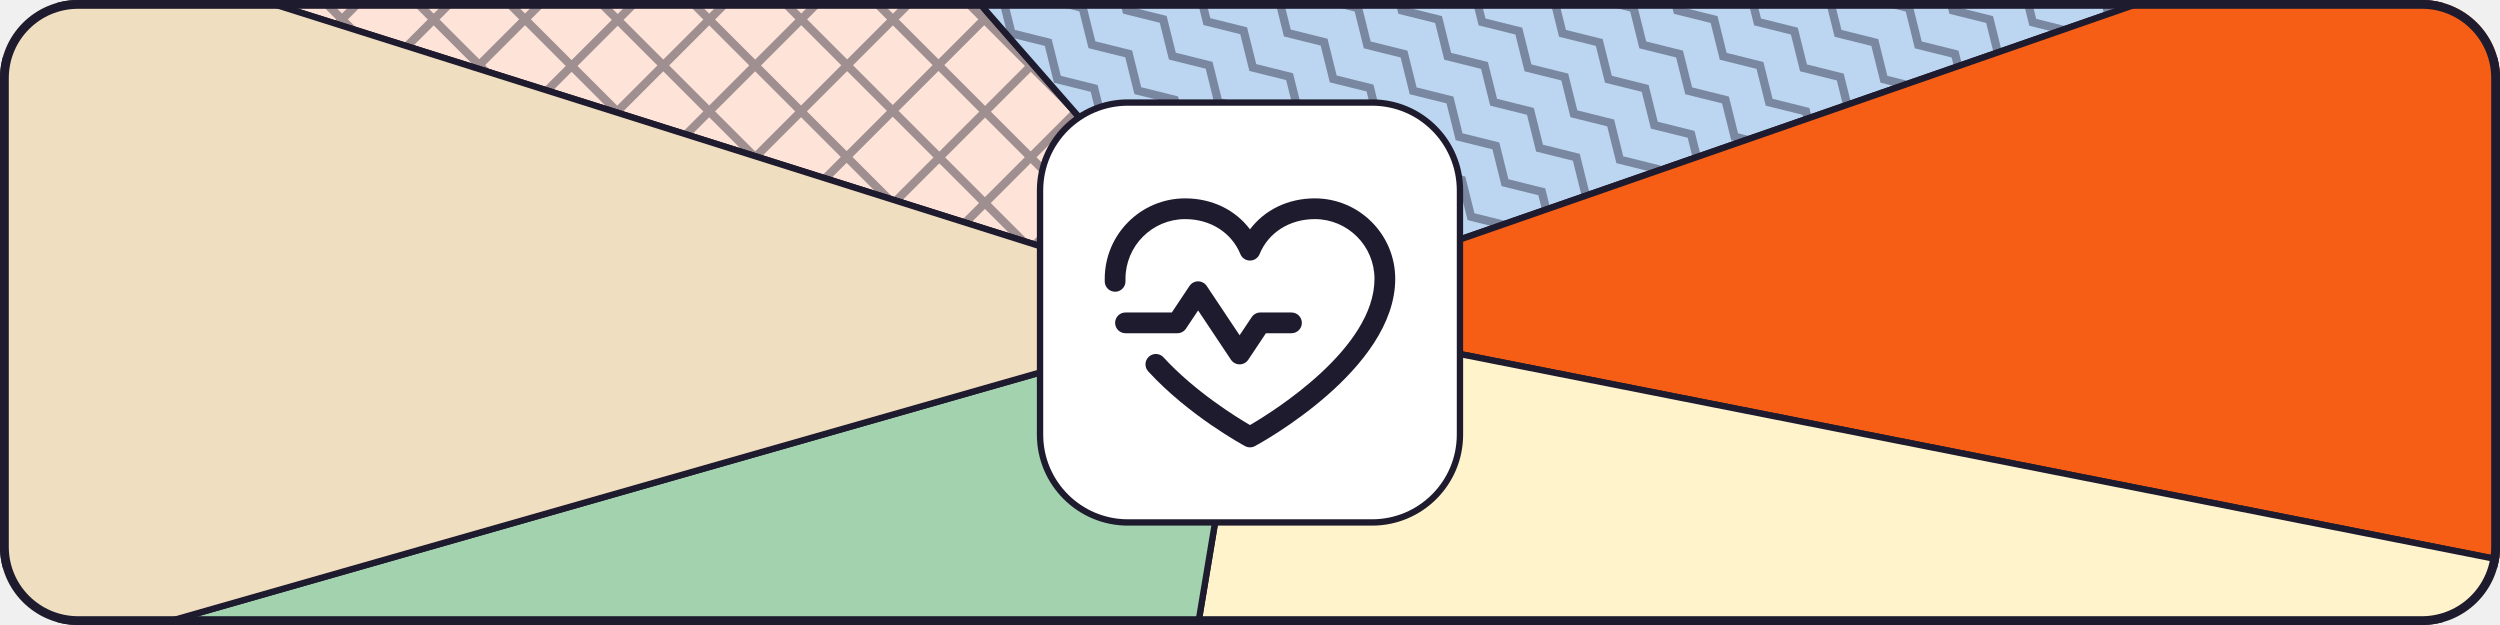
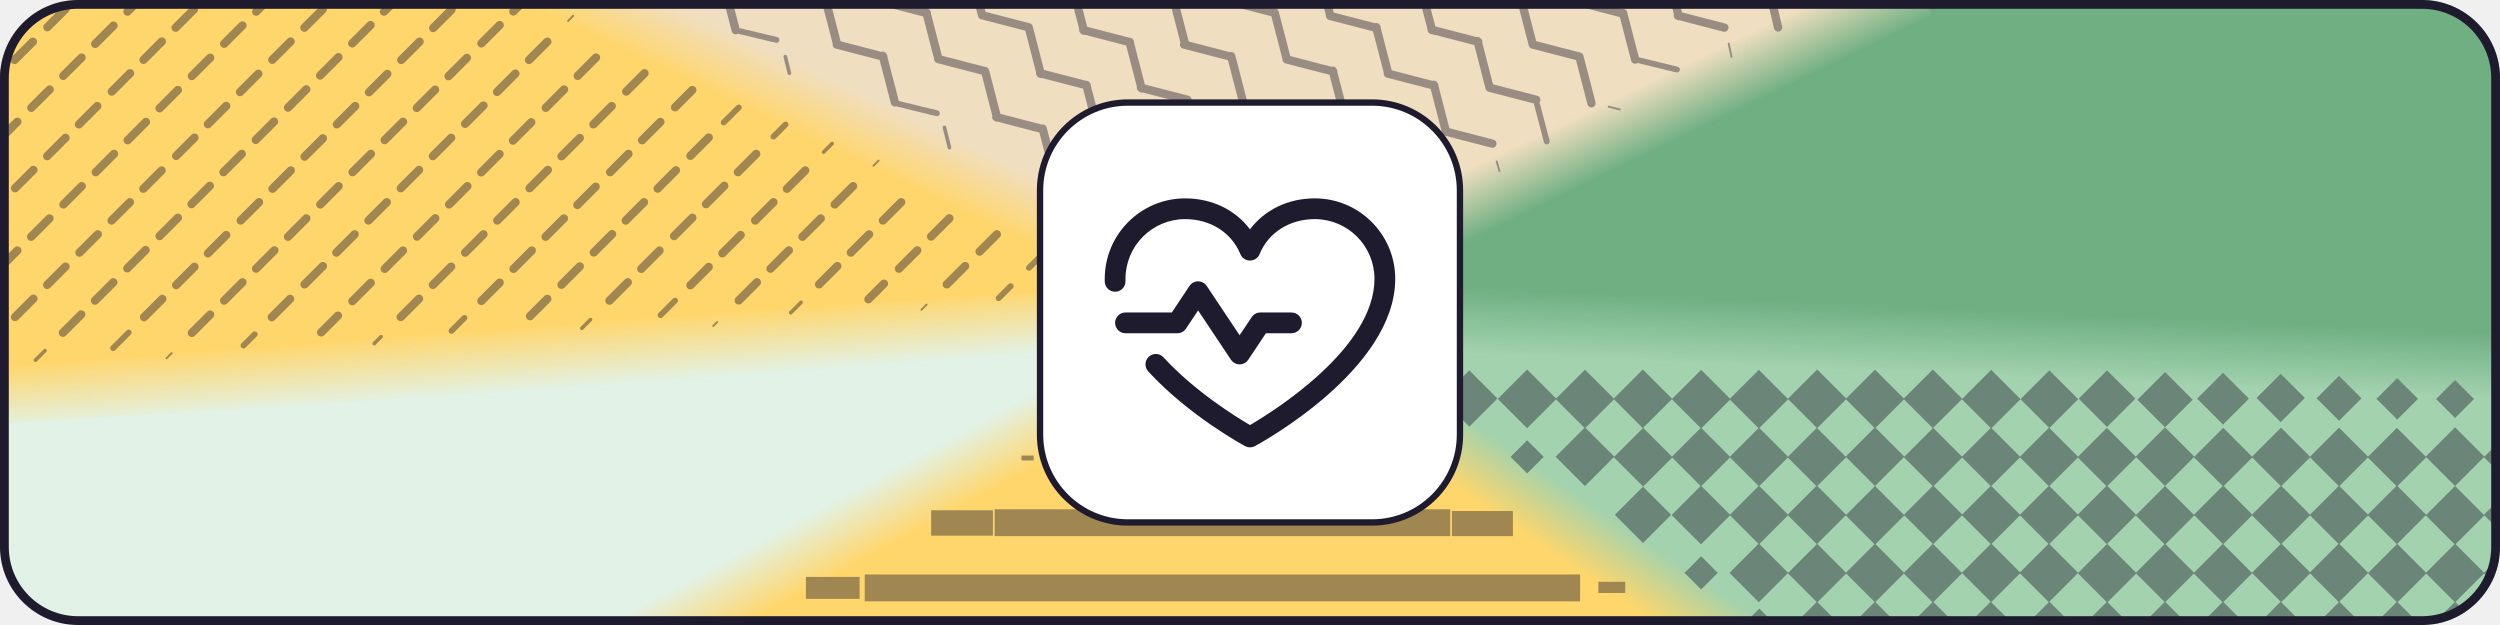
<svg xmlns="http://www.w3.org/2000/svg" viewBox="0 0 1024 256" width="1024" height="256" role="img">
  <defs>
-     <clipPath id="rp0">
-       <path d="M512 128L106.7 0L400 0Z" />
-     </clipPath>
-     <clipPath id="rp1">
-       <path d="M512 128L400 0L880 0Z" />
-     </clipPath>
+     <linearGradient id="rg0" gradientUnits="userSpaceOnUse" x1="370.3" y1="76" x2="381.7" y2="52">
+       <stop offset="0" stop-color="#FFD66B" />
+       <stop offset="1" stop-color="#F0DEC0" />
+     </linearGradient>
+     <linearGradient id="rg1" gradientUnits="userSpaceOnUse" x1="637" y1="52" x2="648.6" y2="76">
+       <stop offset="0" stop-color="#F0DEC0" />
+       <stop offset="1" stop-color="#6FAF82" />
+     </linearGradient>
+     <linearGradient id="rg2" gradientUnits="userSpaceOnUse" x1="768.6" y1="125" x2="767.4" y2="152">
+       <stop offset="0" stop-color="#6FAF82" />
+       <stop offset="1" stop-color="#A2D2AE" />
+     </linearGradient>
+     <linearGradient id="rg3" gradientUnits="userSpaceOnUse" x1="615.5" y1="181" x2="600.5" y2="203">
+       <stop offset="0" stop-color="#A2D2AE" />
+       <stop offset="1" stop-color="#FFD66B" />
+     </linearGradient>
+     <linearGradient id="rg4" gradientUnits="userSpaceOnUse" x1="401" y1="204" x2="388" y2="180">
+       <stop offset="0" stop-color="#FFD66B" />
+       <stop offset="1" stop-color="#E2F2E6" />
+     </linearGradient>
+     <linearGradient id="rg5" gradientUnits="userSpaceOnUse" x1="257" y1="157.4" x2="255" y2="130.6">
+       <stop offset="0" stop-color="#E2F2E6" />
+       <stop offset="1" stop-color="#FFD66B" />
+     </linearGradient>
    <clipPath id="rf">
      <rect width="1024" height="256" rx="32.0" />
    </clipPath>
  </defs>
  <g clip-path="url(#rf)">
-     <path d="M512 128L106.7 0L400 0Z" fill="#FEE3D8" />
-     <g clip-path="url(#rp0)">
-       <g transform="rotate(45 309.3 64)">
-         <path d="M70 -175V303M97 -175V303M123.4 -175V303M150 -175V303M176.6 -175V303M203 -175V303M230 -175V303M256.4 -175V303M283 -175V303M309.6 -175V303M336 -175V303M363 -175V303M389.4 -175V303M416 -175V303M442.6 -175V303M469 -175V303M496 -175V303M522.4 -175V303M70 -175H548.5M70 -148.5H548.5M70 -122H548.5M70 -95.3H548.5M70 -68.7H548.5M70 -42H548.5M70 -15.5H548.5M70 11H548.5M70 37.7H548.5M70 64.3H548.5M70 91H548.5M70 117.5H548.5M70 144H548.5M70 170.7H548.5M70 197.3H548.5M70 224H548.5M70 250.5H548.5M70 277H548.5" fill="none" stroke="#A08F91" stroke-width="3.4" stroke-linecap="round" />
-       </g>
+     <path d="M512 128L240 0L773.3 0Z" fill="#F0DEC0" />
+     <path d="M512 128L773.3 0L1024 0L1024 149.3Z" fill="#6FAF82" />
+     <path d="M512 128L1024 149.3L1024 256L704 256Z" fill="#A2D2AE" />
+     <path d="M512 128L704 256L277.3 256Z" fill="#FFD66B" />
+     <path d="M512 128L277.3 256L0 256L0 160Z" fill="#E2F2E6" />
+     <path d="M512 128L0 160L0 0L240 0Z" fill="#FFD66B" />
+     <path d="M506.3 140L222 6.4L233.6 -18L517.7 116Z" fill="url(#rg0)" />
+     <path d="M506 116L779.5 -18L791.3 6L518 140Z" fill="url(#rg1)" />
+     <path d="M512.6 114.6L1038 136.5L1037 163.3L511.4 141.4Z" fill="url(#rg2)" />
+     <path d="M519.5 117L722.6 252.3L707.7 274.6L504.5 139Z" fill="url(#rg3)" />
+     <path d="M518.4 140L272 274L259 250.6L505.6 116Z" fill="url(#rg4)" />
+     <path d="M513 141.4L-12.6 174.3L-14.3 147.4L511 114.6Z" fill="url(#rg5)" />
+     <g transform="rotate(45 506.7 64)">
+       <path d="M627.4 -180l16.5 -10M610.4 -165l17 10M577 -139.7l17 10M593.6 -129.6l17 -10M611.5 -139l14.6 9M560 -104.4l17 -10M577 -114.5l17 10M593.6 -104.4l17 -10M526.4 -79l17 -10M543 -89.3l17 10M560 -79l17 -10M577 -89.3l17 10M509.6 -64l17 10M526.4 -54l17 -10M543 -64l17 10M560 -54l17 -10M577 -64l17 10M476 -39l17 10M493 -29l17 -10M509.6 -39l17 10M526.4 -29l17 -10M543 -39l17 10M560 -29l17 -10M459 -3.6l17 -10M476 -13.7l17 10M493 -3.6l17 -10M509.6 -13.7l17 10M526.4 -3.6l17 -10M543 -13.7l17 10M560 -3.6l17 -10M425.6 21.6l17 -10M442.4 11.5l17 10M459 21.6l17 -10M476 11.5l17 10M493 21.6l17 -10M509.6 11.5l17 10M526.4 21.6l17 -10M543 11.5l17 10M409 36.7l17 10M425.6 47l17 -10M442.4 36.7l17 10M459 47l17 -10M476 36.7l17 10M493 47l17 -10M509.6 36.7l17 10M526.4 47l17 -10M543 36.7l17 10M375 62l17 10M392 72l17 -10M409 62l17 10M425.6 72l17 -10M442.4 62l17 10M459 72l17 -10M476 62l17 10M493 72l17 -10M358.4 97l17 -10M375 87l17 10M392 97l17 -10M409 87l17 10M425.6 97l17 -10M442.4 87l17 10M459 97l17 -10M476 87l17 10M325 122.4l17 -10M341.6 112.3l17 10M358.4 122.4l17 -10M375 112.3l17 10M392 122.4l17 -10M409 112.3l17 10M425.6 122.4l17 -10M442.4 112.3l17 10M460 122l15 -9M308 137.5l17 10M325 147.6l17 -10M341.6 137.5l17 10M358.4 147.6l17 -10M375 137.5l17 10M274.4 162.7l17 10M291 173l17 -10M308 162.7l17 10M224 223l17 -10" fill="none" stroke="#988C83" stroke-width="3.4" stroke-linecap="round" />
+       <path d="M646.6 -188.5l11.7 7M595 -80l14 -8.5M578.4 -38l13.7 8M562 20.5l13.3 -8M393.3 147l14 -8.5M326.6 171.7l13 -8M260 196.6l12 -7.3" fill="none" stroke="#988C83" stroke-width="2.4" stroke-linecap="round" />
+       <path d="M480 115l8.5 5M413.6 140.4l7.3 4.4M347 166l6 3.6" fill="none" stroke="#988C83" stroke-width="1.5" stroke-linecap="round" />
+       <path d="M633 -158.3l5 -3M616.5 -111l4.6 3M600 -58l4 -2.4M583.4 -9.7l3.6 2M567 42.7l3 -2M280.4 191.5l5 3" fill="none" stroke="#988C83" stroke-width="0.8" stroke-linecap="round" />
    </g>
-     <path d="M512 128L106.7 0L400 0Z" fill="none" stroke="#1E1B2E" stroke-width="2.6" stroke-linejoin="round" />
-     <path d="M512 128L400 0L880 0Z" fill="#BCD6F2" />
-     <g clip-path="url(#rp1)">
-       <g transform="rotate(45 640 64)">
-         <path d="M365 -211l13.3 -8l13.3 8l13.3 -8l13.3 8l13.3 -8l13.3 8l13.3 -8l13.3 8l13.3 -8l13.3 8l13.3 -8l13.3 8l13.3 -8l13.3 8l13.3 -8l13.3 8l13.3 -8l13.3 8l13.3 -8l13.3 8l13.3 -8l13.3 8l13.3 -8l13.3 8l13.3 -8l13.3 8l13.3 -8l13.3 8l13.3 -8l13.3 8l13.3 -8l13.3 8l13.3 -8l13.3 8l13.3 -8l13.3 8l13.3 -8l13.3 8l13.3 -8l13.3 8l13.3 -8l13.3 8M365 -191l13.3 -8l13.3 8l13.3 -8l13.3 8l13.3 -8l13.3 8l13.3 -8l13.3 8l13.3 -8l13.3 8l13.3 -8l13.3 8l13.3 -8l13.3 8l13.3 -8l13.3 8l13.3 -8l13.3 8l13.3 -8l13.3 8l13.3 -8l13.3 8l13.3 -8l13.3 8l13.3 -8l13.3 8l13.3 -8l13.3 8l13.3 -8l13.3 8l13.3 -8l13.3 8l13.3 -8l13.3 8l13.3 -8l13.3 8l13.3 -8l13.3 8l13.3 -8l13.3 8l13.3 -8l13.3 8M365 -171l13.3 -8l13.3 8l13.3 -8l13.3 8l13.3 -8l13.3 8l13.3 -8l13.3 8l13.3 -8l13.3 8l13.3 -8l13.3 8l13.3 -8l13.3 8l13.3 -8l13.3 8l13.3 -8l13.3 8l13.3 -8l13.3 8l13.3 -8l13.3 8l13.3 -8l13.3 8l13.3 -8l13.3 8l13.3 -8l13.3 8l13.3 -8l13.3 8l13.3 -8l13.3 8l13.3 -8l13.3 8l13.3 -8l13.3 8l13.3 -8l13.3 8l13.3 -8l13.3 8l13.3 -8l13.3 8M365 -151l13.3 -8l13.3 8l13.3 -8l13.3 8l13.3 -8l13.3 8l13.3 -8l13.3 8l13.3 -8l13.3 8l13.3 -8l13.3 8l13.3 -8l13.3 8l13.3 -8l13.3 8l13.3 -8l13.3 8l13.3 -8l13.3 8l13.3 -8l13.3 8l13.3 -8l13.3 8l13.3 -8l13.3 8l13.3 -8l13.3 8l13.3 -8l13.3 8l13.3 -8l13.3 8l13.3 -8l13.3 8l13.3 -8l13.3 8l13.3 -8l13.3 8l13.3 -8l13.3 8l13.3 -8l13.3 8M365 -131l13.3 -8l13.3 8l13.3 -8l13.3 8l13.3 -8l13.3 8l13.3 -8l13.3 8l13.3 -8l13.3 8l13.3 -8l13.3 8l13.3 -8l13.3 8l13.3 -8l13.3 8l13.3 -8l13.3 8l13.3 -8l13.3 8l13.3 -8l13.3 8l13.3 -8l13.3 8l13.3 -8l13.3 8l13.3 -8l13.3 8l13.3 -8l13.3 8l13.3 -8l13.3 8l13.3 -8l13.3 8l13.3 -8l13.3 8l13.3 -8l13.3 8l13.3 -8l13.3 8l13.3 -8l13.3 8M365 -111l13.3 -8l13.3 8l13.3 -8l13.3 8l13.3 -8l13.3 8l13.3 -8l13.3 8l13.3 -8l13.3 8l13.3 -8l13.3 8l13.3 -8l13.3 8l13.3 -8l13.3 8l13.3 -8l13.3 8l13.3 -8l13.3 8l13.3 -8l13.3 8l13.3 -8l13.3 8l13.3 -8l13.3 8l13.3 -8l13.3 8l13.3 -8l13.3 8l13.3 -8l13.3 8l13.3 -8l13.3 8l13.3 -8l13.3 8l13.3 -8l13.3 8l13.3 -8l13.3 8l13.3 -8l13.3 8M365 -91.3l13.3 -8l13.3 8l13.3 -8l13.3 8l13.3 -8l13.3 8l13.3 -8l13.3 8l13.3 -8l13.3 8l13.3 -8l13.3 8l13.3 -8l13.3 8l13.3 -8l13.3 8l13.3 -8l13.3 8l13.3 -8l13.3 8l13.3 -8l13.3 8l13.3 -8l13.3 8l13.3 -8l13.3 8l13.3 -8l13.3 8l13.3 -8l13.3 8l13.3 -8l13.3 8l13.3 -8l13.3 8l13.3 -8l13.3 8l13.3 -8l13.3 8l13.3 -8l13.3 8l13.3 -8l13.3 8M365 -71.3l13.3 -8l13.3 8l13.3 -8l13.3 8l13.3 -8l13.3 8l13.3 -8l13.3 8l13.3 -8l13.3 8l13.3 -8l13.3 8l13.3 -8l13.3 8l13.3 -8l13.3 8l13.3 -8l13.3 8l13.3 -8l13.3 8l13.3 -8l13.3 8l13.3 -8l13.3 8l13.3 -8l13.3 8l13.3 -8l13.3 8l13.3 -8l13.3 8l13.3 -8l13.3 8l13.3 -8l13.3 8l13.3 -8l13.3 8l13.3 -8l13.3 8l13.3 -8l13.3 8l13.3 -8l13.3 8M365 -51.4l13.3 -8l13.3 8l13.3 -8l13.3 8l13.3 -8l13.3 8l13.3 -8l13.3 8l13.3 -8l13.3 8l13.3 -8l13.3 8l13.3 -8l13.3 8l13.3 -8l13.3 8l13.3 -8l13.3 8l13.3 -8l13.3 8l13.3 -8l13.3 8l13.3 -8l13.3 8l13.3 -8l13.3 8l13.3 -8l13.3 8l13.3 -8l13.3 8l13.3 -8l13.3 8l13.3 -8l13.3 8l13.3 -8l13.3 8l13.3 -8l13.3 8l13.3 -8l13.3 8l13.3 -8l13.3 8M365 -31.4l13.3 -8l13.3 8l13.3 -8l13.3 8l13.3 -8l13.3 8l13.3 -8l13.3 8l13.3 -8l13.3 8l13.3 -8l13.3 8l13.3 -8l13.3 8l13.3 -8l13.3 8l13.3 -8l13.3 8l13.3 -8l13.3 8l13.3 -8l13.3 8l13.3 -8l13.3 8l13.3 -8l13.3 8l13.3 -8l13.3 8l13.3 -8l13.3 8l13.3 -8l13.3 8l13.3 -8l13.3 8l13.3 -8l13.3 8l13.3 -8l13.3 8l13.3 -8l13.3 8l13.3 -8l13.3 8M365 -11.5l13.3 -8l13.3 8l13.3 -8l13.3 8l13.3 -8l13.3 8l13.3 -8l13.3 8l13.3 -8l13.3 8l13.3 -8l13.3 8l13.3 -8l13.3 8l13.3 -8l13.3 8l13.3 -8l13.3 8l13.3 -8l13.3 8l13.3 -8l13.3 8l13.3 -8l13.3 8l13.3 -8l13.3 8l13.3 -8l13.3 8l13.3 -8l13.3 8l13.3 -8l13.3 8l13.3 -8l13.3 8l13.3 -8l13.3 8l13.3 -8l13.3 8l13.3 -8l13.3 8l13.3 -8l13.3 8M365 8.5l13.3 -8l13.3 8l13.3 -8l13.3 8l13.3 -8l13.3 8l13.3 -8l13.3 8l13.3 -8l13.3 8l13.3 -8l13.3 8l13.3 -8l13.3 8l13.3 -8l13.3 8l13.3 -8l13.3 8l13.3 -8l13.3 8l13.3 -8l13.3 8l13.3 -8l13.3 8l13.3 -8l13.3 8l13.3 -8l13.3 8l13.3 -8l13.3 8l13.3 -8l13.3 8l13.3 -8l13.3 8l13.3 -8l13.3 8l13.3 -8l13.3 8l13.3 -8l13.3 8l13.3 -8l13.3 8M365 28.4l13.3 -8l13.3 8l13.3 -8l13.3 8l13.3 -8l13.3 8l13.3 -8l13.3 8l13.3 -8l13.3 8l13.3 -8l13.3 8l13.3 -8l13.3 8l13.3 -8l13.3 8l13.3 -8l13.3 8l13.3 -8l13.3 8l13.3 -8l13.3 8l13.3 -8l13.3 8l13.3 -8l13.3 8l13.3 -8l13.3 8l13.3 -8l13.3 8l13.3 -8l13.3 8l13.3 -8l13.3 8l13.3 -8l13.3 8l13.3 -8l13.3 8l13.3 -8l13.3 8l13.3 -8l13.3 8M365 48.4l13.3 -8l13.3 8l13.3 -8l13.3 8l13.3 -8l13.3 8l13.3 -8l13.3 8l13.3 -8l13.3 8l13.3 -8l13.3 8l13.3 -8l13.3 8l13.3 -8l13.3 8l13.3 -8l13.3 8l13.3 -8l13.3 8l13.3 -8l13.3 8l13.3 -8l13.3 8l13.3 -8l13.3 8l13.3 -8l13.3 8l13.3 -8l13.3 8l13.3 -8l13.3 8l13.3 -8l13.3 8l13.3 -8l13.3 8l13.3 -8l13.3 8l13.3 -8l13.3 8l13.3 -8l13.3 8M365 68.3l13.3 -8l13.3 8l13.3 -8l13.3 8l13.3 -8l13.3 8l13.3 -8l13.3 8l13.3 -8l13.3 8l13.3 -8l13.3 8l13.3 -8l13.3 8l13.3 -8l13.3 8l13.3 -8l13.3 8l13.3 -8l13.3 8l13.3 -8l13.3 8l13.3 -8l13.3 8l13.3 -8l13.3 8l13.3 -8l13.3 8l13.3 -8l13.3 8l13.3 -8l13.3 8l13.3 -8l13.3 8l13.3 -8l13.3 8l13.3 -8l13.3 8l13.3 -8l13.3 8l13.3 -8l13.3 8M365 88.3l13.3 -8l13.3 8l13.3 -8l13.3 8l13.3 -8l13.3 8l13.3 -8l13.3 8l13.3 -8l13.3 8l13.3 -8l13.3 8l13.3 -8l13.3 8l13.3 -8l13.3 8l13.3 -8l13.3 8l13.3 -8l13.3 8l13.3 -8l13.3 8l13.3 -8l13.3 8l13.3 -8l13.3 8l13.3 -8l13.3 8l13.3 -8l13.3 8l13.3 -8l13.3 8l13.3 -8l13.3 8l13.3 -8l13.3 8l13.3 -8l13.3 8l13.3 -8l13.3 8l13.3 -8l13.3 8M365 108l13.3 -8l13.3 8l13.3 -8l13.3 8l13.3 -8l13.3 8l13.3 -8l13.3 8l13.3 -8l13.3 8l13.3 -8l13.3 8l13.3 -8l13.3 8l13.3 -8l13.3 8l13.3 -8l13.3 8l13.3 -8l13.3 8l13.3 -8l13.3 8l13.3 -8l13.3 8l13.3 -8l13.3 8l13.3 -8l13.3 8l13.3 -8l13.3 8l13.3 -8l13.3 8l13.3 -8l13.3 8l13.3 -8l13.3 8l13.3 -8l13.3 8l13.3 -8l13.3 8l13.3 -8l13.3 8M365 128l13.3 -8l13.3 8l13.3 -8l13.3 8l13.3 -8l13.3 8l13.3 -8l13.3 8l13.3 -8l13.3 8l13.3 -8l13.3 8l13.3 -8l13.3 8l13.3 -8l13.3 8l13.3 -8l13.3 8l13.3 -8l13.3 8l13.3 -8l13.3 8l13.3 -8l13.3 8l13.3 -8l13.3 8l13.3 -8l13.3 8l13.3 -8l13.3 8l13.3 -8l13.3 8l13.3 -8l13.3 8l13.3 -8l13.3 8l13.3 -8l13.3 8l13.3 -8l13.3 8l13.3 -8l13.3 8M365 148l13.3 -8l13.3 8l13.3 -8l13.3 8l13.3 -8l13.3 8l13.3 -8l13.3 8l13.3 -8l13.3 8l13.3 -8l13.3 8l13.3 -8l13.3 8l13.3 -8l13.3 8l13.3 -8l13.3 8l13.3 -8l13.3 8l13.3 -8l13.3 8l13.3 -8l13.3 8l13.3 -8l13.3 8l13.3 -8l13.3 8l13.3 -8l13.3 8l13.3 -8l13.3 8l13.3 -8l13.3 8l13.3 -8l13.3 8l13.3 -8l13.3 8l13.3 -8l13.3 8l13.3 -8l13.3 8M365 168l13.3 -8l13.3 8l13.3 -8l13.3 8l13.3 -8l13.3 8l13.3 -8l13.3 8l13.3 -8l13.3 8l13.3 -8l13.3 8l13.3 -8l13.3 8l13.3 -8l13.3 8l13.3 -8l13.3 8l13.3 -8l13.3 8l13.3 -8l13.3 8l13.3 -8l13.3 8l13.3 -8l13.3 8l13.3 -8l13.3 8l13.3 -8l13.3 8l13.3 -8l13.3 8l13.3 -8l13.3 8l13.3 -8l13.3 8l13.3 -8l13.3 8l13.3 -8l13.3 8l13.3 -8l13.3 8M365 188l13.3 -8l13.3 8l13.3 -8l13.3 8l13.3 -8l13.3 8l13.3 -8l13.3 8l13.3 -8l13.3 8l13.3 -8l13.3 8l13.3 -8l13.3 8l13.3 -8l13.3 8l13.3 -8l13.3 8l13.3 -8l13.3 8l13.3 -8l13.3 8l13.3 -8l13.3 8l13.3 -8l13.3 8l13.3 -8l13.3 8l13.3 -8l13.3 8l13.3 -8l13.3 8l13.3 -8l13.3 8l13.3 -8l13.3 8l13.3 -8l13.3 8l13.3 -8l13.3 8l13.3 -8l13.3 8M365 208l13.3 -8l13.3 8l13.3 -8l13.3 8l13.3 -8l13.3 8l13.3 -8l13.3 8l13.3 -8l13.3 8l13.3 -8l13.3 8l13.3 -8l13.3 8l13.3 -8l13.3 8l13.3 -8l13.3 8l13.3 -8l13.3 8l13.3 -8l13.3 8l13.3 -8l13.3 8l13.3 -8l13.3 8l13.3 -8l13.3 8l13.3 -8l13.3 8l13.3 -8l13.3 8l13.3 -8l13.3 8l13.3 -8l13.3 8l13.3 -8l13.3 8l13.3 -8l13.3 8l13.3 -8l13.3 8M365 228l13.3 -8l13.3 8l13.3 -8l13.3 8l13.3 -8l13.3 8l13.3 -8l13.3 8l13.3 -8l13.3 8l13.3 -8l13.3 8l13.3 -8l13.3 8l13.3 -8l13.3 8l13.3 -8l13.3 8l13.3 -8l13.3 8l13.3 -8l13.3 8l13.3 -8l13.3 8l13.3 -8l13.3 8l13.3 -8l13.3 8l13.3 -8l13.3 8l13.3 -8l13.3 8l13.3 -8l13.3 8l13.3 -8l13.3 8l13.3 -8l13.3 8l13.3 -8l13.3 8l13.3 -8l13.3 8M365 248l13.3 -8l13.3 8l13.3 -8l13.3 8l13.3 -8l13.3 8l13.3 -8l13.3 8l13.3 -8l13.3 8l13.3 -8l13.3 8l13.3 -8l13.3 8l13.3 -8l13.3 8l13.3 -8l13.3 8l13.3 -8l13.3 8l13.3 -8l13.3 8l13.3 -8l13.3 8l13.3 -8l13.3 8l13.3 -8l13.3 8l13.3 -8l13.3 8l13.3 -8l13.3 8l13.3 -8l13.3 8l13.3 -8l13.3 8l13.3 -8l13.3 8l13.3 -8l13.3 8l13.3 -8l13.3 8M365 268l13.3 -8l13.3 8l13.3 -8l13.3 8l13.3 -8l13.3 8l13.3 -8l13.3 8l13.3 -8l13.3 8l13.3 -8l13.3 8l13.3 -8l13.3 8l13.3 -8l13.3 8l13.3 -8l13.3 8l13.3 -8l13.3 8l13.3 -8l13.3 8l13.3 -8l13.3 8l13.3 -8l13.3 8l13.3 -8l13.3 8l13.3 -8l13.3 8l13.3 -8l13.3 8l13.3 -8l13.3 8l13.3 -8l13.3 8l13.3 -8l13.3 8l13.3 -8l13.3 8l13.3 -8l13.3 8M365 288l13.3 -8l13.3 8l13.3 -8l13.3 8l13.3 -8l13.3 8l13.3 -8l13.3 8l13.3 -8l13.3 8l13.3 -8l13.3 8l13.3 -8l13.3 8l13.3 -8l13.3 8l13.3 -8l13.3 8l13.3 -8l13.3 8l13.3 -8l13.3 8l13.3 -8l13.3 8l13.3 -8l13.3 8l13.3 -8l13.3 8l13.3 -8l13.3 8l13.3 -8l13.3 8l13.3 -8l13.3 8l13.3 -8l13.3 8l13.3 -8l13.3 8l13.3 -8l13.3 8l13.3 -8l13.3 8M365 307.7l13.3 -8l13.3 8l13.3 -8l13.3 8l13.3 -8l13.3 8l13.3 -8l13.3 8l13.3 -8l13.3 8l13.3 -8l13.3 8l13.3 -8l13.3 8l13.3 -8l13.3 8l13.3 -8l13.3 8l13.3 -8l13.3 8l13.3 -8l13.3 8l13.3 -8l13.3 8l13.3 -8l13.3 8l13.3 -8l13.3 8l13.3 -8l13.3 8l13.3 -8l13.3 8l13.3 -8l13.3 8l13.3 -8l13.3 8l13.3 -8l13.3 8l13.3 -8l13.3 8l13.3 -8l13.3 8M365 327.7l13.3 -8l13.3 8l13.3 -8l13.3 8l13.3 -8l13.3 8l13.3 -8l13.3 8l13.3 -8l13.3 8l13.3 -8l13.3 8l13.3 -8l13.3 8l13.3 -8l13.3 8l13.3 -8l13.3 8l13.3 -8l13.3 8l13.3 -8l13.3 8l13.3 -8l13.3 8l13.3 -8l13.3 8l13.3 -8l13.3 8l13.3 -8l13.3 8l13.3 -8l13.3 8l13.3 -8l13.3 8l13.3 -8l13.3 8l13.3 -8l13.3 8l13.3 -8l13.3 8l13.3 -8l13.3 8" fill="none" stroke="#7A87A0" stroke-width="3.4" stroke-linecap="round" />
-       </g>
+     <g transform="rotate(45 768 192)">
+       <path d="M927 -18.6l11 0l0 11l-11 0ZM893 14.5l12 0l0 12l-12 0ZM910.3 -1.7l11 0l0 11l-11 0ZM924 12l17 0l0 17l-17 0ZM941 -4.7l17 0l0 17l-17 0ZM957.7 12l17 0l0 17l-17 0ZM858 47l14 0l0 14l-14 0ZM875.5 30.7l13 0l0 13l-13 0ZM890.5 45.7l17 0l0 17l-17 0ZM907.3 29l17 0l0 17l-17 0ZM924 45.7l17 0l0 17l-17 0ZM941 29l17 0l0 17l-17 0ZM957.7 45.7l17 0l0 17l-17 0ZM974.5 29l17 0l0 17l-17 0ZM991.3 45.7l17 0l0 17l-17 0ZM824 80l16 0l0 16l-16 0ZM841 63.4l15 0l0 15l-15 0ZM857 79.3l17 0l0 17l-17 0ZM873.7 62.5l17 0l0 17l-17 0ZM890.5 79.3l17 0l0 17l-17 0ZM907.3 62.5l17 0l0 17l-17 0ZM924 79.3l17 0l0 17l-17 0ZM941 62.5l17 0l0 17l-17 0ZM957.7 79.3l17 0l0 17l-17 0ZM974.5 62.5l17 0l0 17l-17 0ZM790 113l16.7 0l0 16.7l-16.7 0ZM806.7 96.3l16.4 0l0 16.4l-16.4 0ZM823.3 113l17 0l0 17l-17 0ZM840 96l17 0l0 17l-17 0ZM857 113l17 0l0 17l-17 0ZM873.7 96l17 0l0 17l-17 0ZM890.5 113l17 0l0 17l-17 0ZM907.3 96l17 0l0 17l-17 0ZM924 113l17 0l0 17l-17 0ZM941 96l17 0l0 17l-17 0ZM756 146.5l17 0l0 17l-17 0ZM773 129.7l17 0l0 17l-17 0ZM789.7 146.5l17 0l0 17l-17 0ZM806.5 129.7l17 0l0 17l-17 0ZM823.3 146.5l17 0l0 17l-17 0ZM840 129.7l17 0l0 17l-17 0ZM857 146.5l17 0l0 17l-17 0ZM873.7 129.7l17 0l0 17l-17 0ZM890.5 146.5l17 0l0 17l-17 0ZM907.3 129.7l17 0l0 17l-17 0ZM722.5 180l17 0l0 17l-17 0ZM739.3 163.3l17 0l0 17l-17 0ZM756 180l17 0l0 17l-17 0ZM773 163.3l17 0l0 17l-17 0ZM789.7 180l17 0l0 17l-17 0ZM806.5 163.3l17 0l0 17l-17 0ZM823.3 180l17 0l0 17l-17 0ZM840 163.3l17 0l0 17l-17 0ZM857 180l17 0l0 17l-17 0ZM873.7 163.3l17 0l0 17l-17 0ZM689 213.7l17 0l0 17l-17 0ZM705.7 197l17 0l0 17l-17 0ZM722.5 213.7l17 0l0 17l-17 0ZM739.3 197l17 0l0 17l-17 0ZM756 213.7l17 0l0 17l-17 0ZM773 197l17 0l0 17l-17 0ZM789.7 213.7l17 0l0 17l-17 0ZM806.5 197l17 0l0 17l-17 0ZM823.3 213.7l17 0l0 17l-17 0ZM840 197l17 0l0 17l-17 0ZM655.3 247.3l17 0l0 17l-17 0ZM672 230.5l17 0l0 17l-17 0ZM689 247.3l17 0l0 17l-17 0ZM705.7 230.5l17 0l0 17l-17 0ZM722.5 247.3l17 0l0 17l-17 0ZM739.3 230.5l17 0l0 17l-17 0ZM756 247.3l17 0l0 17l-17 0ZM773 230.5l17 0l0 17l-17 0ZM789.7 247.3l17 0l0 17l-17 0ZM806.5 230.5l17 0l0 17l-17 0ZM595 287.7l3.3 0l0 3.3l-3.3 0ZM622 281l16.3 0l0 16.3l-16.3 0ZM638.5 264l17 0l0 17l-17 0ZM659 284.5l9.6 0l0 9.6l-9.6 0ZM672 264l17 0l0 17l-17 0ZM706 264.4l16.3 0l0 16.3l-16.3 0ZM743 267.7l9.6 0l0 9.6l-9.6 0ZM775 266l13 0l0 13l-13 0Z" fill="#6B8578" />
    </g>
-     <path d="M512 128L400 0L880 0Z" fill="none" stroke="#1E1B2E" stroke-width="2.6" stroke-linejoin="round" />
-     <path d="M512 128L880 0L1024 0L1024 229.3Z" fill="#F65E16" />
-     <path d="M512 128L880 0L1024 0L1024 229.3Z" fill="none" stroke="#1E1B2E" stroke-width="2.6" stroke-linejoin="round" />
-     <path d="M512 128L1024 229.3L1024 256L490.7 256Z" fill="#FFF3CC" />
-     <path d="M512 128L1024 229.3L1024 256L490.7 256Z" fill="none" stroke="#1E1B2E" stroke-width="2.6" stroke-linejoin="round" />
-     <path d="M512 128L490.7 256L64 256Z" fill="#A2D2AE" />
-     <path d="M512 128L490.7 256L64 256Z" fill="none" stroke="#1E1B2E" stroke-width="2.6" stroke-linejoin="round" />
-     <path d="M512 128L64 256L0 256L0 0L106.7 0Z" fill="#F0DEC0" />
-     <path d="M512 128L64 256L0 256L0 0L106.7 0Z" fill="none" stroke="#1E1B2E" stroke-width="2.6" stroke-linejoin="round" />
+     <g transform="rotate(90 490.7 192)">
+       <path d="M562.5 -39.6l7.3 0l0 17.7l-7.3 0ZM561 -16.6l10.3 0l0 25l-10.3 0ZM537 17l4.6 0l0 11l-4.6 0ZM560.5 9l11 0l0 27l-11 0ZM534 35.5l11 0l0 27l-11 0ZM560.5 35.5l11 0l0 27l-11 0ZM508 63l10.3 0l0 25l-10.3 0ZM534 62l11 0l0 27l-11 0ZM560.5 62l11 0l0 27l-11 0ZM484 96.7l4.6 0l0 11l-4.6 0ZM507.3 88.7l11 0l0 27l-11 0ZM534 88.7l11 0l0 27l-11 0ZM560.5 88.7l11 0l0 27l-11 0ZM480.7 115.3l11 0l0 27l-11 0ZM507.3 115.3l11 0l0 27l-11 0ZM534 115.3l11 0l0 27l-11 0ZM560.5 115.3l11 0l0 27l-11 0ZM507.3 142l11 0l0 27l-11 0ZM534 142l11 0l0 27l-11 0ZM560.5 142l11 0l0 27l-11 0ZM507.3 168.5l11 0l0 27l-11 0ZM534 168.5l11 0l0 27l-11 0ZM560.5 168.5l11 0l0 27l-11 0ZM480.7 195l11 0l0 27l-11 0ZM507.3 195l11 0l0 27l-11 0ZM534 195l11 0l0 27l-11 0ZM560.5 195l11 0l0 27l-11 0ZM481 222l11 0l0 27l-11 0ZM507.3 221.7l11 0l0 27l-11 0ZM534 221.7l11 0l0 27l-11 0ZM560.5 221.7l11 0l0 27l-11 0ZM485.3 259.3l2 0l0 5l-2 0ZM507.3 248.3l11 0l0 27l-11 0ZM534 248.3l11 0l0 27l-11 0ZM560.5 248.3l11 0l0 27l-11 0ZM507.7 276l10.4 0l0 25.3l-10.4 0ZM534 275l11 0l0 27l-11 0ZM560.5 275l11 0l0 27l-11 0ZM534 301.5l11 0l0 27l-11 0ZM560.5 301.5l11 0l0 27l-11 0ZM535 330.6l9 0l0 22l-9 0ZM560.5 328l11 0l0 27l-11 0ZM560.5 354.7l11 0l0 27l-11 0ZM562.4 386l7.5 0l0 18l-7.5 0ZM561 408.6l10.6 0l0 26l-10.6 0Z" fill="#A08751" />
+     </g>
+     <g transform="rotate(135 256 80)">
+       <path d="M159.6 -39l10 0M178 -39l10.6 0M168.7 -20.6l10.6 0M187.3 -20.6l10.6 0M206.6 -20.6l9 0M178 -2l10.6 0M196.6 -2l10.6 0M215 -2l10.6 0M187.3 16.6l10.6 0M206 16.6l10.6 0M224.5 16.6l10.6 0M243 16.6l10.5 0M196.6 35l10.6 0M215 35l10.6 0M234 35l10.6 0M252.5 35l10.6 0M206 54l10.6 0M224.5 54l10.6 0M243 54l10.6 0M262 54l10.6 0M280.4 54l10.6 0M215 72.5l10.6 0M234 72.5l10.6 0M252.5 72.5l10.6 0M271 72.5l10.6 0M289.7 72.5l10.6 0M308.5 72.5l10 0M206 91l10 0M224.5 91l10.6 0M243 91l10.6 0M262 91l10.6 0M280.4 91l10.6 0M299 91l10.6 0M317.6 91l10.6 0M215 109.7l10.6 0M234 109.7l10.6 0M252.5 109.7l10.6 0M271 109.7l10.6 0M289.7 109.7l10.6 0M308.3 109.7l10.6 0M327 109.7l10.6 0M345.6 109.7l10.6 0M224.5 128.3l10.6 0M243 128.3l10.6 0M262 128.3l10.6 0M280.4 128.3l10.6 0M299 128.3l10.6 0M317.6 128.3l10.6 0M336.3 128.3l10.6 0M355 128.3l10.6 0M374 128.3l9.7 0M234 147l10.6 0M252.5 147l10.6 0M271 147l10.6 0M289.7 147l10.6 0M308.3 147l10.6 0M327 147l10.6 0M345.6 147l10.6 0M364 147l10.6 0M383 147l10.6 0M224.5 165.6l10.6 0M243 165.6l10.6 0M262 165.6l10.6 0M280.4 165.6l10.6 0M299 165.6l10.6 0M317.6 165.6l10.6 0M336.3 165.6l10.6 0M355 165.6l10.6 0M373.5 165.6l10.6 0M392 165.6l10.6 0M410.7 165.6l10.6 0M234 184l10.6 0M252.5 184l10.6 0M271 184l10.6 0M289.7 184l10.6 0M308.3 184l10.6 0M327 184l10.6 0M345.6 184l10.6 0M364 184l10.6 0M383 184l10.6 0M401.4 184l10.6 0M420 184l10.6 0M243 203l10.6 0M262 203l10.6 0M280.4 203l10.6 0M299 203l10.6 0M317.6 203l10.6 0M336.3 203l10.6 0M355 203l10.6 0M373.5 203l10.6 0M392 203l10.6 0M410.7 203l10.6 0M429.4 203l10.6 0M448 203l10.6 0M252.5 221.4l10.6 0M271 221.4l10.6 0M289.7 221.4l10.6 0M308.3 221.4l10.6 0M327 221.4l10.6 0M345.6 221.4l10.6 0M364 221.4l10.6 0M383 221.4l10.6 0M401.4 221.4l10.6 0M420 221.4l10.6 0M438.7 221.4l10.6 0M457.3 221.4l10.6 0M476 221.4l10.5 0M495 221.4l9.3 0M280.4 240l10.6 0M299 240l10.6 0M317.6 240l10.6 0M336.3 240l10.6 0M355 240l10.6 0M373.5 240l10.6 0M392 240l10.6 0M410.7 240l10.6 0M429.4 240l10.6 0M448 240l10.6 0M466.6 240l10.6 0M289.7 258.7l10.6 0M308.3 258.7l10.6 0M327 258.7l10.6 0M345.6 258.7l10.6 0M364 258.7l10.6 0M383 258.7l10.6 0M401.4 258.7l10.6 0M420 258.7l10.6 0M438.7 258.7l10.6 0M457.3 258.7l10.6 0M317.6 277.3l10.6 0M336.3 277.3l10.6 0M355 277.3l10.6 0M373.5 277.3l10.6 0M392 277.3l10.6 0M410.7 277.3l10.6 0M429.4 277.3l10.6 0M327 296l10.6 0M345.6 296l10.6 0M364 296l10.6 0M383 296l10.6 0M401.4 296l10.6 0M420 296l10.6 0M355 314.5l10.6 0M373.5 314.5l10.6 0M392 314.5l10.6 0M364 333l10.6 0M383 333l10.6 0" fill="none" stroke="#A08751" stroke-width="3.4" stroke-linecap="round" />
+       <path d="M142.5 -76.5l7 0M151 -58l9 0M170.6 -58l7 0M272 35l8.4 0M189 54l7 0M197.6 72.5l8.7 0M338 91l7.5 0M403.5 147l6.5 0M439.5 184l9 0" fill="none" stroke="#A08751" stroke-width="2.4" stroke-linecap="round" />
+       <path d="M236 -2l6 0M181 35l5 0M302 54l5 0M367.6 109.7l4 0M469 203l5.5 0" fill="none" stroke="#A08751" stroke-width="1.5" stroke-linecap="round" />
+       <path d="M200.3 -39l3 0M172.5 16.6l3 0M266 16.6l2.3 0M219 147l3 0M433 165.6l3 0" fill="none" stroke="#A08751" stroke-width="0.8" stroke-linecap="round" />
+     </g>
  </g>
  <rect x="426" y="42" width="172" height="172" rx="36" fill="#FFFFFF" stroke="#1E1B2E" stroke-width="2.6" stroke-linejoin="round" />
  <g transform="translate(444 60) scale(0.5312)">
    <path d="M72,144H32a8,8,0,0,1,0-16H67.72l13.62-20.44a8,8,0,0,1,13.32,0l25.34,38,9.34-14A8,8,0,0,1,136,128h24a8,8,0,0,1,0,16H140.28l-13.62,20.44a8,8,0,0,1-13.32,0L88,126.42l-9.34,14A8,8,0,0,1,72,144ZM178,40c-20.65,0-38.73,8.88-50,23.89C116.73,48.88,98.65,40,78,40a62.07,62.07,0,0,0-62,62c0,.75,0,1.5,0,2.25a8,8,0,1,0,16-.5c0-.58,0-1.17,0-1.75A46.06,46.06,0,0,1,78,56c19.45,0,35.78,10.36,42.6,27a8,8,0,0,0,14.8,0c6.82-16.67,23.15-27,42.6-27a46.06,46.06,0,0,1,46,46c0,53.61-77.76,102.15-96,112.8-10.83-6.31-42.63-26-66.68-52.21a8,8,0,1,0-11.8,10.82c31.17,34,72.93,56.68,74.69,57.63a8,8,0,0,0,7.58,0C136.21,228.66,240,172,240,102A62.07,62.07,0,0,0,178,40Z" fill="#1E1B2E" />
  </g>
  <rect x="1.8" y="1.8" width="1020.4" height="252.4" rx="30.2" fill="none" stroke="#1E1B2E" stroke-width="3.6" />
</svg>
